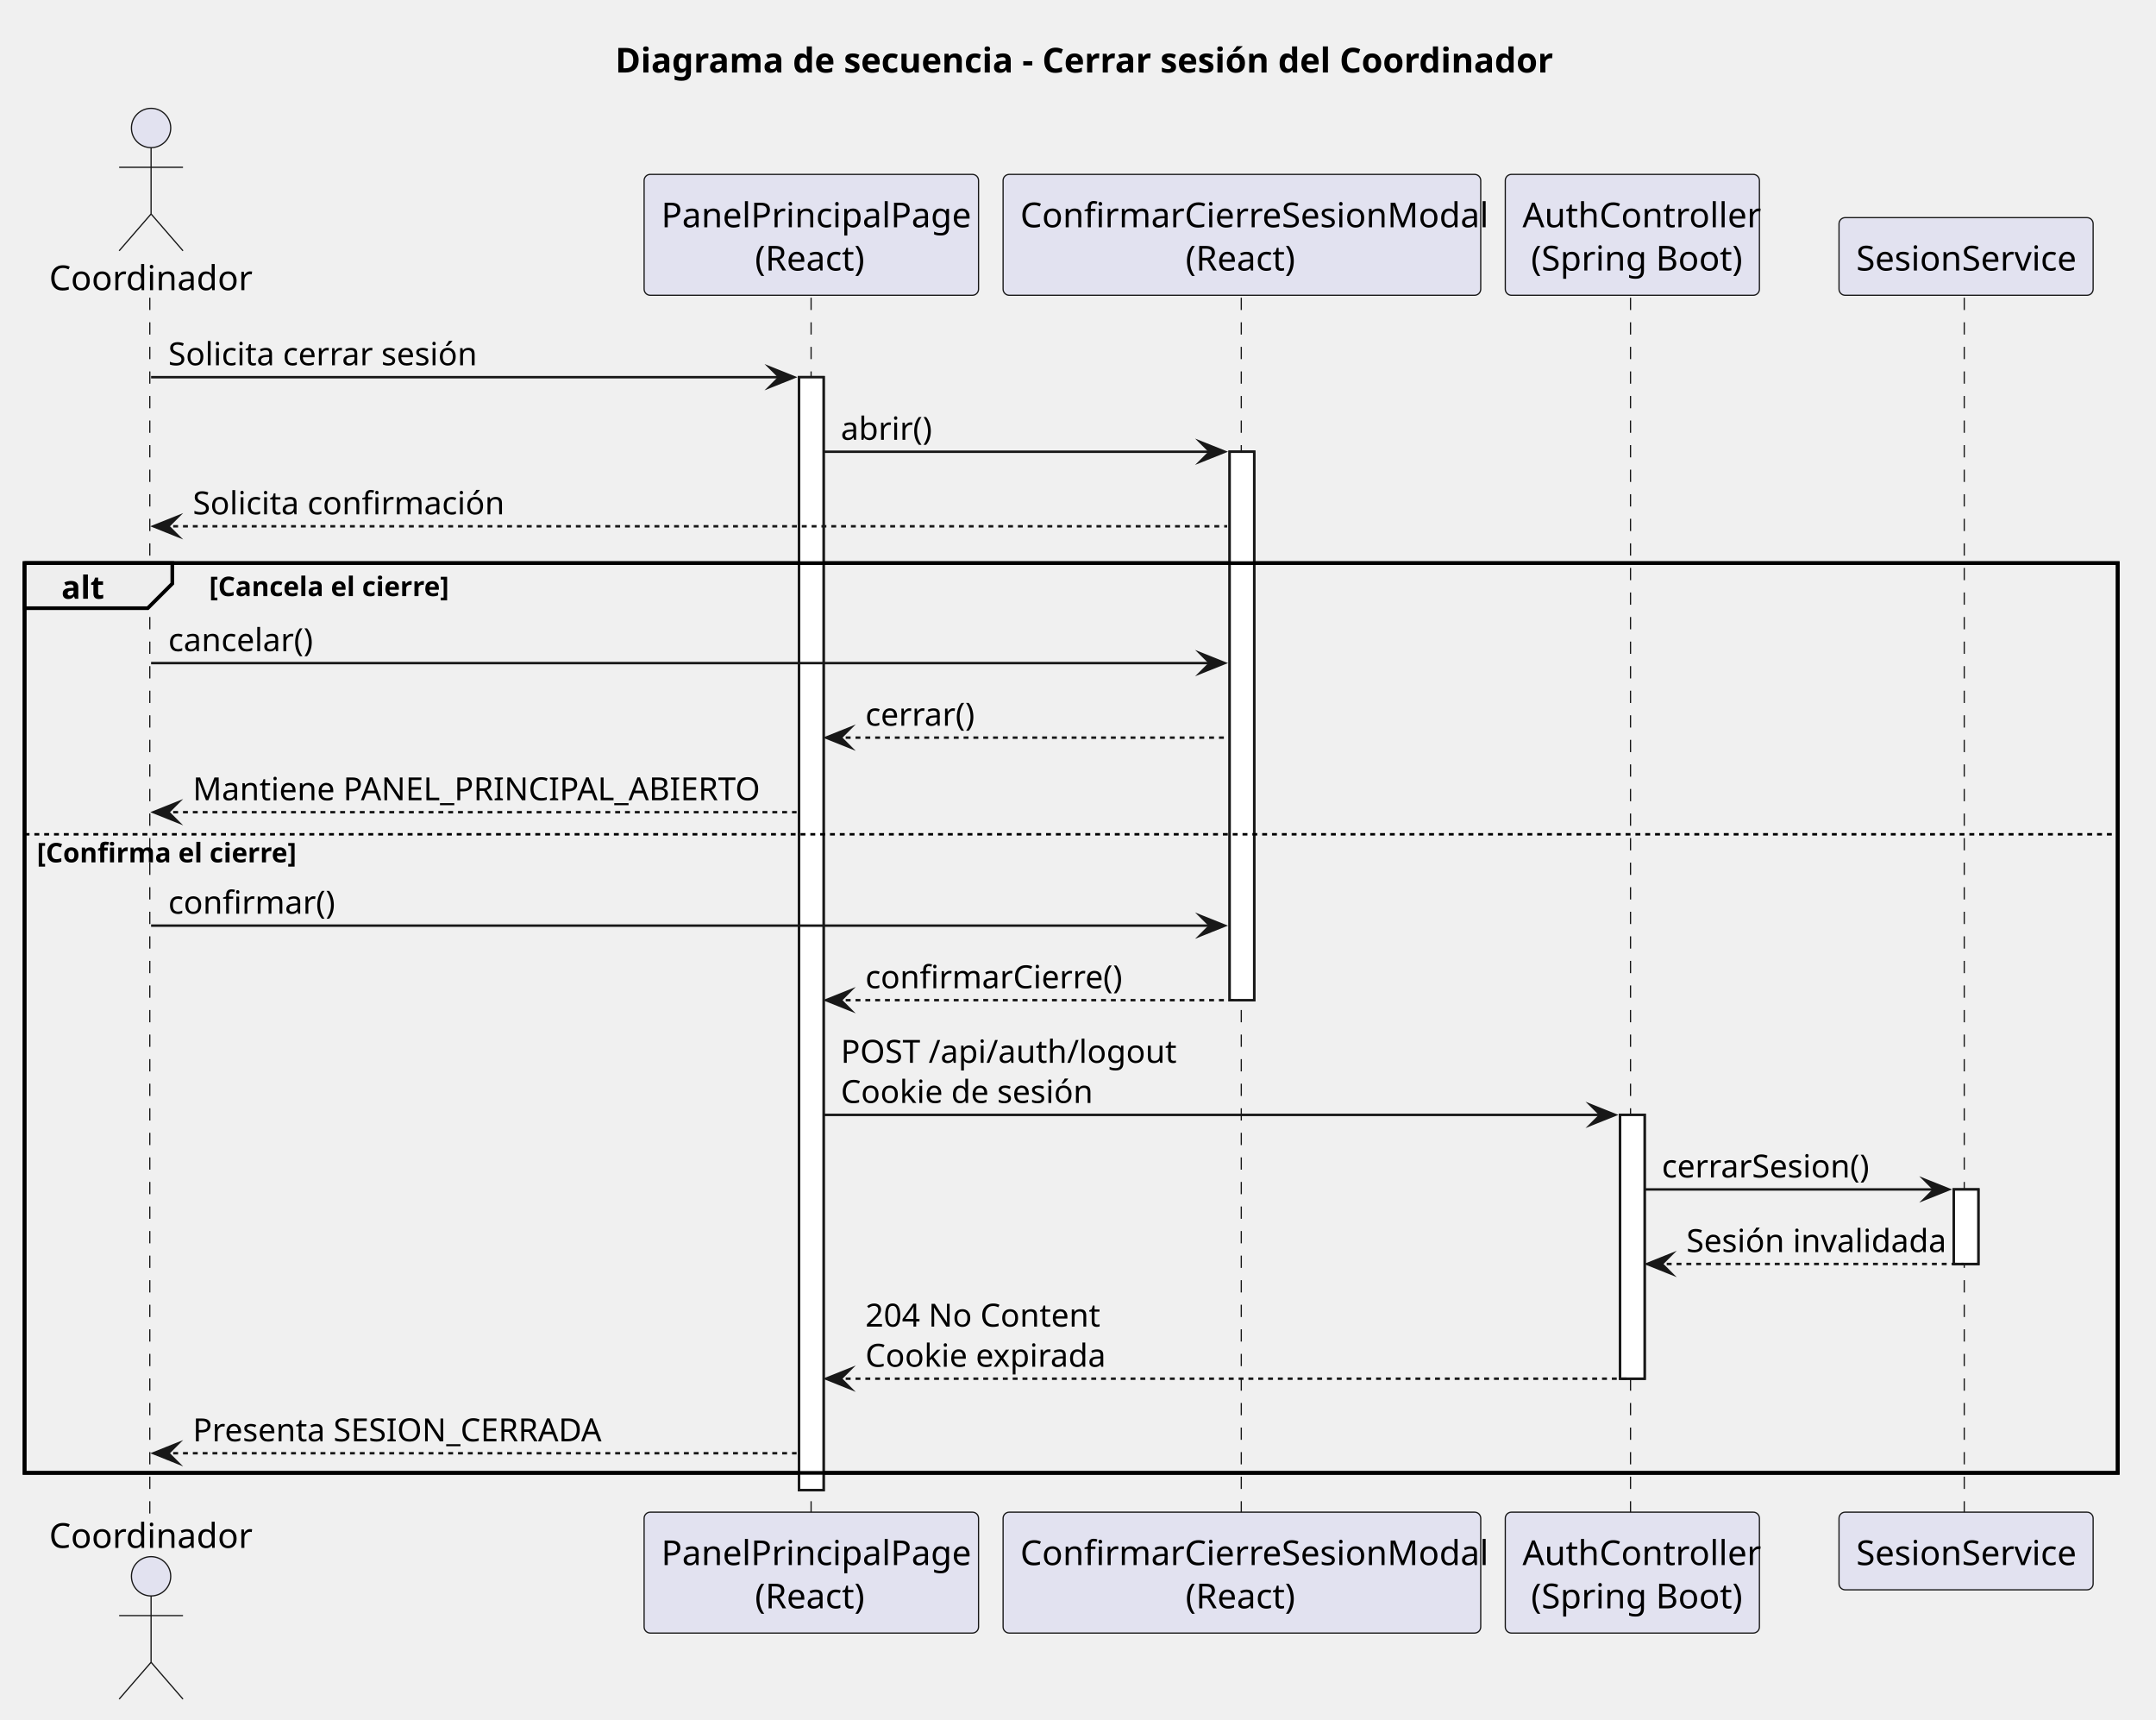
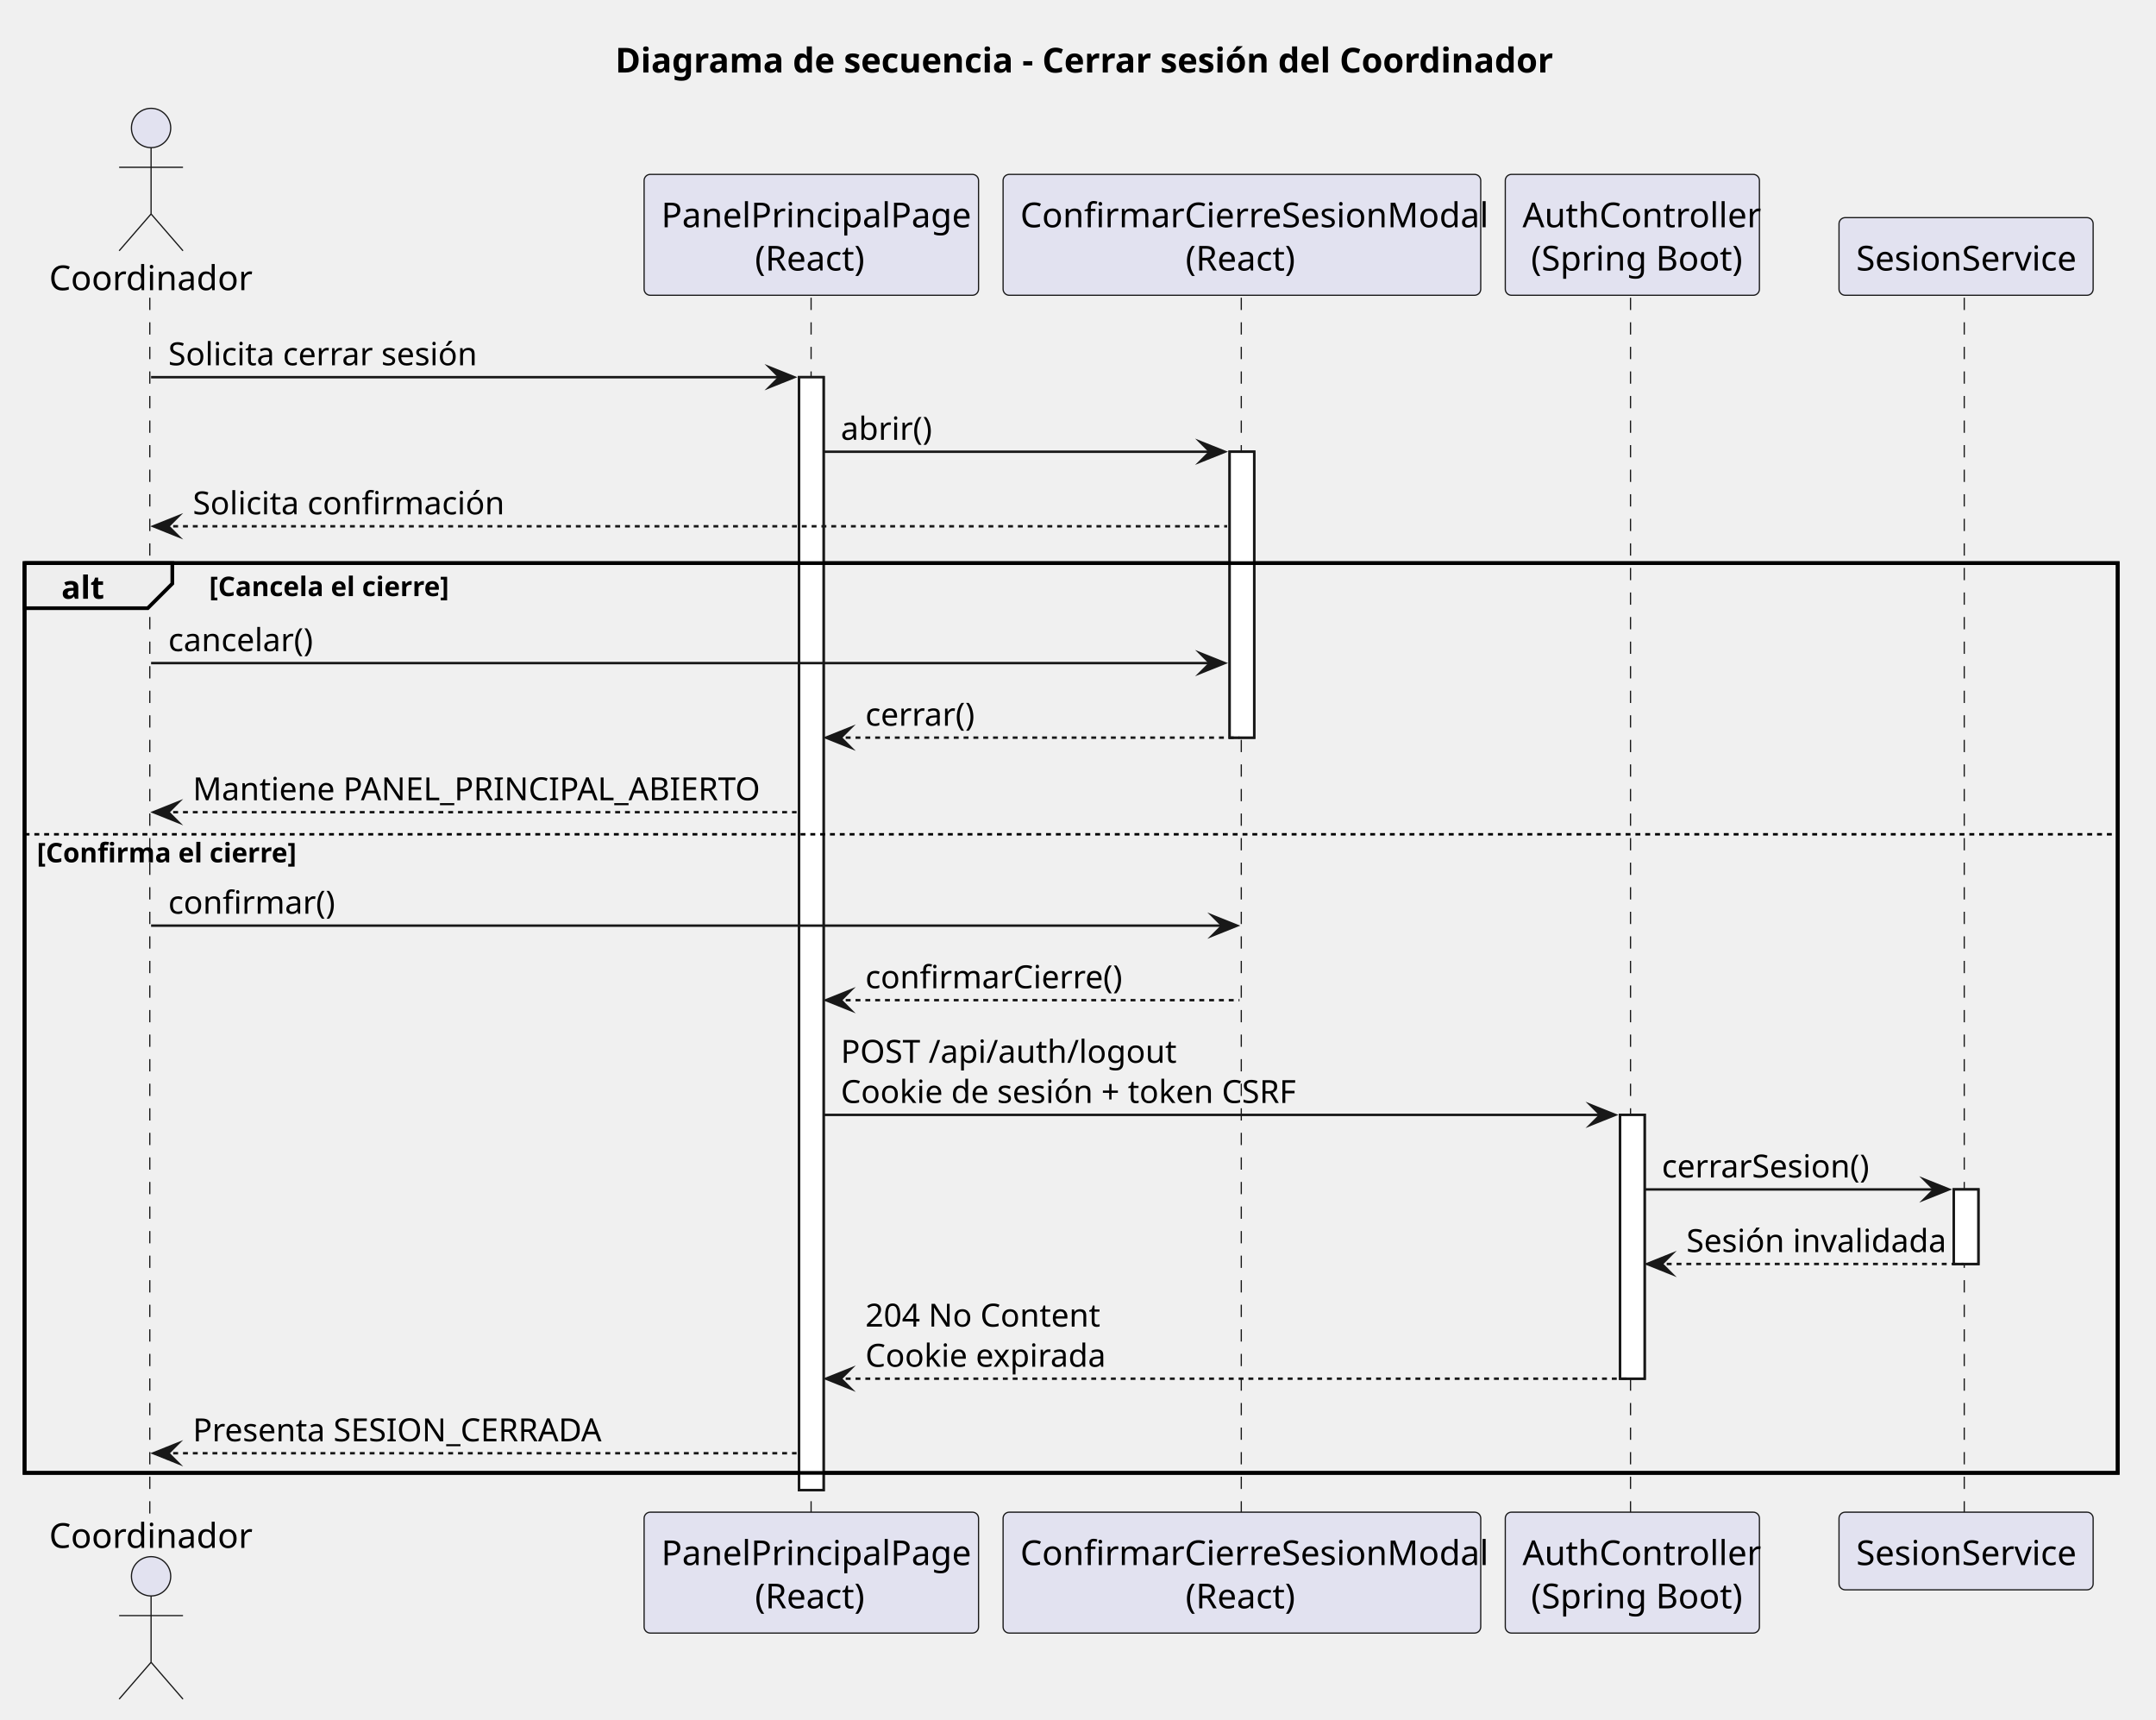
<svg xmlns="http://www.w3.org/2000/svg" contentStyleType="text/css" data-diagram-type="SEQUENCE" height="700px" preserveAspectRatio="none" style="width:878px;height:700px;background:#FFFFFF;" version="1.1" viewBox="0 0 878 700" width="878px" zoomAndPan="magnify">
  <defs />
  <g>
    <g class="title" data-source-line="1">
      <text fill="#000000" font-family="sans-serif" font-size="14" font-weight="700" lengthAdjust="spacing" textLength="370.344" x="250.529" y="29.533">Diagrama de secuencia - Cerrar sesión del Coordinador</text>
    </g>
    <g>
      <rect fill="#FFFFFF" height="453.109" style="stroke:#181818;stroke-width:1;" width="10" x="325.402" y="153.57" />
    </g>
    <g>
-       <rect fill="#FFFFFF" height="223.297" style="stroke:#181818;stroke-width:1;" width="10" x="500.753" y="183.922" />
+       <rect fill="#FFFFFF" height="116.406" style="stroke:#181818;stroke-width:1;" width="10" x="500.753" y="183.922" />
    </g>
    <g>
      <rect fill="#FFFFFF" height="107.406" style="stroke:#181818;stroke-width:1;" width="10" x="659.752" y="453.922" />
    </g>
    <g>
      <rect fill="#FFFFFF" height="30.352" style="stroke:#181818;stroke-width:1;" width="10" x="795.658" y="484.273" />
    </g>
    <rect fill="none" height="370.406" style="stroke:#000000;stroke-width:1.5;" width="852.402" x="10" y="229.273" />
    <g class="participant-lifeline" data-entity-uid="part1" data-qualified-name="Coordinador" data-source-line="3" id="part1-lifeline">
      <g>
        <rect fill="#000000" fill-opacity="0" height="495.461" width="8" x="57.524" y="121.219" />
        <line style="stroke:#181818;stroke-width:0.5;stroke-dasharray:5,5;" x1="61" x2="61" y1="121.219" y2="616.68" />
      </g>
    </g>
    <g class="participant-lifeline" data-entity-uid="part2" data-qualified-name="Frontend" data-source-line="4" id="part2-lifeline">
      <g>
        <rect fill="#000000" fill-opacity="0" height="495.461" width="8" x="326.402" y="121.219" />
        <line style="stroke:#181818;stroke-width:0.5;stroke-dasharray:5,5;" x1="330.306" x2="330.306" y1="121.219" y2="616.68" />
      </g>
    </g>
    <g class="participant-lifeline" data-entity-uid="part3" data-qualified-name="Modal" data-source-line="5" id="part3-lifeline">
      <g>
        <rect fill="#000000" fill-opacity="0" height="495.461" width="8" x="501.753" y="121.219" />
        <line style="stroke:#181818;stroke-width:0.5;stroke-dasharray:5,5;" x1="505.498" x2="505.498" y1="121.219" y2="616.68" />
      </g>
    </g>
    <g class="participant-lifeline" data-entity-uid="part4" data-qualified-name="Api" data-source-line="6" id="part4-lifeline">
      <g>
        <rect fill="#000000" fill-opacity="0" height="495.461" width="8" x="660.752" y="121.219" />
        <line style="stroke:#181818;stroke-width:0.5;stroke-dasharray:5,5;" x1="664.008" x2="664.008" y1="121.219" y2="616.68" />
      </g>
    </g>
    <g class="participant-lifeline" data-entity-uid="part5" data-qualified-name="Sesion" data-source-line="7" id="part5-lifeline">
      <g>
        <rect fill="#000000" fill-opacity="0" height="495.461" width="8" x="796.658" y="121.219" />
        <line style="stroke:#181818;stroke-width:0.5;stroke-dasharray:5,5;" x1="799.913" x2="799.913" y1="121.219" y2="616.68" />
      </g>
    </g>
    <g class="participant participant-head" data-entity-uid="part1" data-qualified-name="Coordinador" data-source-line="3" id="part1-head">
      <text fill="#000000" font-family="sans-serif" font-size="14" lengthAdjust="spacing" textLength="77.048" x="20" y="118.143">Coordinador</text>
      <ellipse cx="61.524" cy="52.109" fill="#E2E2F0" rx="8" ry="8" style="stroke:#181818;stroke-width:0.5;" />
      <path d="M61.524,60.109 L61.524,87.109 M48.524,68.109 L74.524,68.109 M61.524,87.109 L48.524,102.109 M61.524,87.109 L74.524,102.109" fill="none" style="stroke:#181818;stroke-width:0.5;" />
    </g>
    <g class="participant participant-tail" data-entity-uid="part1" data-qualified-name="Coordinador" data-source-line="3" id="part1-tail">
      <text fill="#000000" font-family="sans-serif" font-size="14" lengthAdjust="spacing" textLength="77.048" x="20" y="630.213">Coordinador</text>
      <ellipse cx="61.524" cy="641.789" fill="#E2E2F0" rx="8" ry="8" style="stroke:#181818;stroke-width:0.5;" />
      <path d="M61.524,649.789 L61.524,676.789 M48.524,657.789 L74.524,657.789 M61.524,676.789 L48.524,691.789 M61.524,676.789 L74.524,691.789" fill="none" style="stroke:#181818;stroke-width:0.5;" />
    </g>
    <g class="participant participant-head" data-entity-uid="part2" data-qualified-name="Frontend" data-source-line="4" id="part2-head">
      <rect fill="#E2E2F0" height="49.219" rx="2.5" ry="2.5" style="stroke:#181818;stroke-width:0.5;" width="136.192" x="262.306" y="71" />
      <text fill="#000000" font-family="sans-serif" font-size="14" lengthAdjust="spacing" textLength="122.192" x="269.306" y="92.533">PanelPrincipalPage</text>
      <text fill="#000000" font-family="sans-serif" font-size="14" lengthAdjust="spacing" textLength="45.897" x="307.454" y="110.143">(React)</text>
    </g>
    <g class="participant participant-tail" data-entity-uid="part2" data-qualified-name="Frontend" data-source-line="4" id="part2-tail">
      <rect fill="#E2E2F0" height="49.219" rx="2.5" ry="2.5" style="stroke:#181818;stroke-width:0.5;" width="136.192" x="262.306" y="615.68" />
      <text fill="#000000" font-family="sans-serif" font-size="14" lengthAdjust="spacing" textLength="122.192" x="269.306" y="637.213">PanelPrincipalPage</text>
      <text fill="#000000" font-family="sans-serif" font-size="14" lengthAdjust="spacing" textLength="45.897" x="307.454" y="654.822">(React)</text>
    </g>
    <g class="participant participant-head" data-entity-uid="part3" data-qualified-name="Modal" data-source-line="5" id="part3-head">
      <rect fill="#E2E2F0" height="49.219" rx="2.5" ry="2.5" style="stroke:#181818;stroke-width:0.5;" width="194.51" x="408.498" y="71" />
      <text fill="#000000" font-family="sans-serif" font-size="14" lengthAdjust="spacing" textLength="180.51" x="415.498" y="92.533">ConfirmarCierreSesionModal</text>
      <text fill="#000000" font-family="sans-serif" font-size="14" lengthAdjust="spacing" textLength="45.897" x="482.805" y="110.143">(React)</text>
    </g>
    <g class="participant participant-tail" data-entity-uid="part3" data-qualified-name="Modal" data-source-line="5" id="part3-tail">
      <rect fill="#E2E2F0" height="49.219" rx="2.5" ry="2.5" style="stroke:#181818;stroke-width:0.5;" width="194.51" x="408.498" y="615.68" />
      <text fill="#000000" font-family="sans-serif" font-size="14" lengthAdjust="spacing" textLength="180.51" x="415.498" y="637.213">ConfirmarCierreSesionModal</text>
      <text fill="#000000" font-family="sans-serif" font-size="14" lengthAdjust="spacing" textLength="45.897" x="482.805" y="654.822">(React)</text>
    </g>
    <g class="participant participant-head" data-entity-uid="part4" data-qualified-name="Api" data-source-line="6" id="part4-head">
      <rect fill="#E2E2F0" height="49.219" rx="2.5" ry="2.5" style="stroke:#181818;stroke-width:0.5;" width="103.489" x="613.008" y="71" />
      <text fill="#000000" font-family="sans-serif" font-size="14" lengthAdjust="spacing" textLength="89.489" x="620.008" y="92.533">AuthController</text>
      <text fill="#000000" font-family="sans-serif" font-size="14" lengthAdjust="spacing" textLength="82.482" x="623.511" y="110.143">(Spring Boot)</text>
    </g>
    <g class="participant participant-tail" data-entity-uid="part4" data-qualified-name="Api" data-source-line="6" id="part4-tail">
      <rect fill="#E2E2F0" height="49.219" rx="2.5" ry="2.5" style="stroke:#181818;stroke-width:0.5;" width="103.489" x="613.008" y="615.68" />
      <text fill="#000000" font-family="sans-serif" font-size="14" lengthAdjust="spacing" textLength="89.489" x="620.008" y="637.213">AuthController</text>
      <text fill="#000000" font-family="sans-serif" font-size="14" lengthAdjust="spacing" textLength="82.482" x="623.511" y="654.822">(Spring Boot)</text>
    </g>
    <g class="participant participant-head" data-entity-uid="part5" data-qualified-name="Sesion" data-source-line="7" id="part5-head">
      <rect fill="#E2E2F0" height="31.609" rx="2.5" ry="2.5" style="stroke:#181818;stroke-width:0.5;" width="103.489" x="748.913" y="88.609" />
      <text fill="#000000" font-family="sans-serif" font-size="14" lengthAdjust="spacing" textLength="89.489" x="755.913" y="110.143">SesionService</text>
    </g>
    <g class="participant participant-tail" data-entity-uid="part5" data-qualified-name="Sesion" data-source-line="7" id="part5-tail">
      <rect fill="#E2E2F0" height="31.609" rx="2.5" ry="2.5" style="stroke:#181818;stroke-width:0.5;" width="103.489" x="748.913" y="615.68" />
      <text fill="#000000" font-family="sans-serif" font-size="14" lengthAdjust="spacing" textLength="89.489" x="755.913" y="637.213">SesionService</text>
    </g>
    <g>
      <rect fill="#FFFFFF" height="453.109" style="stroke:#181818;stroke-width:1;" width="10" x="325.402" y="153.57" />
    </g>
    <g>
-       <rect fill="#FFFFFF" height="223.297" style="stroke:#181818;stroke-width:1;" width="10" x="500.753" y="183.922" />
+       <rect fill="#FFFFFF" height="116.406" style="stroke:#181818;stroke-width:1;" width="10" x="500.753" y="183.922" />
    </g>
    <g>
      <rect fill="#FFFFFF" height="107.406" style="stroke:#181818;stroke-width:1;" width="10" x="659.752" y="453.922" />
    </g>
    <g>
      <rect fill="#FFFFFF" height="30.352" style="stroke:#181818;stroke-width:1;" width="10" x="795.658" y="484.273" />
    </g>
    <g class="message" data-entity-1="part1" data-entity-2="part2" data-source-line="9" id="msg1">
      <polygon fill="#181818" points="313.402,149.57,323.402,153.57,313.402,157.57,317.402,153.57" style="stroke:#181818;stroke-width:1;stroke-linejoin:miter;stroke-miterlimit:10;" />
      <line style="stroke:#181818;stroke-width:1;" x1="61.524" x2="319.402" y1="153.57" y2="153.57" />
      <text fill="#000000" font-family="sans-serif" font-size="13" lengthAdjust="spacing" textLength="120.656" x="68.524" y="148.714">Solicita cerrar sesión</text>
    </g>
    <g class="message" data-entity-1="part2" data-entity-2="part3" data-source-line="11" id="msg2">
      <polygon fill="#181818" points="488.753,179.922,498.753,183.922,488.753,187.922,492.753,183.922" style="stroke:#181818;stroke-width:1;stroke-linejoin:miter;stroke-miterlimit:10;" />
      <line style="stroke:#181818;stroke-width:1;" x1="335.402" x2="494.753" y1="183.922" y2="183.922" />
      <text fill="#000000" font-family="sans-serif" font-size="13" lengthAdjust="spacing" textLength="34.665" x="342.402" y="179.065">abrir()</text>
    </g>
    <g class="message" data-entity-1="part3" data-entity-2="part1" data-source-line="13" id="msg3">
      <polygon fill="#181818" points="72.524,210.273,62.524,214.273,72.524,218.273,68.524,214.273" style="stroke:#181818;stroke-width:1;stroke-linejoin:miter;stroke-miterlimit:10;" />
      <line style="stroke:#181818;stroke-width:1;stroke-dasharray:2,2;" x1="66.524" x2="499.753" y1="214.273" y2="214.273" />
      <text fill="#000000" font-family="sans-serif" font-size="13" lengthAdjust="spacing" textLength="119.215" x="78.524" y="209.417">Solicita confirmación</text>
    </g>
    <path d="M10,229.273 L70.171,229.273 L70.171,237.625 L60.171,247.625 L10,247.625 L10,229.273" fill="#EEEEEE" style="stroke:#000000;stroke-width:1.5;" />
    <rect fill="none" height="370.406" style="stroke:#000000;stroke-width:1.5;" width="852.402" x="10" y="229.273" />
    <text fill="#000000" font-family="sans-serif" font-size="13" font-weight="700" lengthAdjust="spacing" textLength="15.171" x="25" y="243.769">alt</text>
    <text fill="#000000" font-family="sans-serif" font-size="11" font-weight="700" lengthAdjust="spacing" textLength="94.773" x="85.171" y="242.692">[Cancela el cierre]</text>
    <g class="message" data-entity-1="part1" data-entity-2="part3" data-source-line="16" id="msg4">
      <polygon fill="#181818" points="488.753,265.977,498.753,269.977,488.753,273.977,492.753,269.977" style="stroke:#181818;stroke-width:1;stroke-linejoin:miter;stroke-miterlimit:10;" />
      <line style="stroke:#181818;stroke-width:1;" x1="61.524" x2="494.753" y1="269.977" y2="269.977" />
      <text fill="#000000" font-family="sans-serif" font-size="13" lengthAdjust="spacing" textLength="57.795" x="68.524" y="265.12">cancelar()</text>
    </g>
    <g class="message" data-entity-1="part3" data-entity-2="part2" data-source-line="17" id="msg5">
      <polygon fill="#181818" points="346.402,296.328,336.402,300.328,346.402,304.328,342.402,300.328" style="stroke:#181818;stroke-width:1;stroke-linejoin:miter;stroke-miterlimit:10;" />
-       <line style="stroke:#181818;stroke-width:1;stroke-dasharray:2,2;" x1="340.402" x2="499.753" y1="300.328" y2="300.328" />
+       <line style="stroke:#181818;stroke-width:1;stroke-dasharray:2,2;" x1="340.402" x2="504.753" y1="300.328" y2="300.328" />
      <text fill="#000000" font-family="sans-serif" font-size="13" lengthAdjust="spacing" textLength="42.605" x="352.402" y="295.472">cerrar()</text>
    </g>
-     <g class="message" data-entity-1="part2" data-entity-2="part1" data-source-line="18" id="msg6">
+     <g class="message" data-entity-1="part2" data-entity-2="part1" data-source-line="19" id="msg6">
      <polygon fill="#181818" points="72.524,326.68,62.524,330.68,72.524,334.68,68.524,330.68" style="stroke:#181818;stroke-width:1;stroke-linejoin:miter;stroke-miterlimit:10;" />
      <line style="stroke:#181818;stroke-width:1;stroke-dasharray:2,2;" x1="66.524" x2="324.402" y1="330.68" y2="330.68" />
      <text fill="#000000" font-family="sans-serif" font-size="13" lengthAdjust="spacing" textLength="239.878" x="78.524" y="325.823">Mantiene PANEL_PRINCIPAL_ABIERTO</text>
    </g>
    <line style="stroke:#000000;stroke-width:1;stroke-dasharray:2,2;" x1="10" x2="862.402" y1="339.68" y2="339.68" />
    <text fill="#000000" font-family="sans-serif" font-size="11" font-weight="700" lengthAdjust="spacing" textLength="100.864" x="15" y="351.099">[Confirma el cierre]</text>
-     <g class="message" data-entity-1="part1" data-entity-2="part3" data-source-line="20" id="msg7">
-       <polygon fill="#181818" points="488.753,372.867,498.753,376.867,488.753,380.867,492.753,376.867" style="stroke:#181818;stroke-width:1;stroke-linejoin:miter;stroke-miterlimit:10;" />
-       <line style="stroke:#181818;stroke-width:1;" x1="61.524" x2="494.753" y1="376.867" y2="376.867" />
+     <g class="message" data-entity-1="part1" data-entity-2="part3" data-source-line="21" id="msg7">
+       <polygon fill="#181818" points="493.753,372.867,503.753,376.867,493.753,380.867,497.753,376.867" style="stroke:#181818;stroke-width:1;stroke-linejoin:miter;stroke-miterlimit:10;" />
+       <line style="stroke:#181818;stroke-width:1;" x1="61.524" x2="499.753" y1="376.867" y2="376.867" />
      <text fill="#000000" font-family="sans-serif" font-size="13" lengthAdjust="spacing" textLength="62.835" x="68.524" y="372.011">confirmar()</text>
    </g>
-     <g class="message" data-entity-1="part3" data-entity-2="part2" data-source-line="21" id="msg8">
+     <g class="message" data-entity-1="part3" data-entity-2="part2" data-source-line="22" id="msg8">
      <polygon fill="#181818" points="346.402,403.219,336.402,407.219,346.402,411.219,342.402,407.219" style="stroke:#181818;stroke-width:1;stroke-linejoin:miter;stroke-miterlimit:10;" />
      <line style="stroke:#181818;stroke-width:1;stroke-dasharray:2,2;" x1="340.402" x2="504.753" y1="407.219" y2="407.219" />
      <text fill="#000000" font-family="sans-serif" font-size="13" lengthAdjust="spacing" textLength="98.23" x="352.402" y="402.362">confirmarCierre()</text>
    </g>
-     <g class="message" data-entity-1="part2" data-entity-2="part4" data-source-line="23" id="msg9">
+     <g class="message" data-entity-1="part2" data-entity-2="part4" data-source-line="24" id="msg9">
      <polygon fill="#181818" points="647.752,449.922,657.752,453.922,647.752,457.922,651.752,453.922" style="stroke:#181818;stroke-width:1;stroke-linejoin:miter;stroke-miterlimit:10;" />
      <line style="stroke:#181818;stroke-width:1;" x1="335.402" x2="653.752" y1="453.922" y2="453.922" />
      <text fill="#000000" font-family="sans-serif" font-size="13" lengthAdjust="spacing" textLength="127.912" x="342.402" y="432.714">POST /api/auth/logout</text>
-       <text fill="#000000" font-family="sans-serif" font-size="13" lengthAdjust="spacing" textLength="99.728" x="342.402" y="449.065">Cookie de sesión</text>
+       <text fill="#000000" font-family="sans-serif" font-size="13" lengthAdjust="spacing" textLength="185.345" x="342.402" y="449.065">Cookie de sesión + token CSRF</text>
    </g>
-     <g class="message" data-entity-1="part4" data-entity-2="part5" data-source-line="25" id="msg10">
+     <g class="message" data-entity-1="part4" data-entity-2="part5" data-source-line="26" id="msg10">
      <polygon fill="#181818" points="783.658,480.273,793.658,484.273,783.658,488.273,787.658,484.273" style="stroke:#181818;stroke-width:1;stroke-linejoin:miter;stroke-miterlimit:10;" />
      <line style="stroke:#181818;stroke-width:1;" x1="669.752" x2="789.658" y1="484.273" y2="484.273" />
      <text fill="#000000" font-family="sans-serif" font-size="13" lengthAdjust="spacing" textLength="82.355" x="676.752" y="479.417">cerrarSesion()</text>
    </g>
-     <g class="message" data-entity-1="part5" data-entity-2="part4" data-source-line="27" id="msg11">
+     <g class="message" data-entity-1="part5" data-entity-2="part4" data-source-line="28" id="msg11">
      <polygon fill="#181818" points="680.752,510.625,670.752,514.625,680.752,518.625,676.752,514.625" style="stroke:#181818;stroke-width:1;stroke-linejoin:miter;stroke-miterlimit:10;" />
      <line style="stroke:#181818;stroke-width:1;stroke-dasharray:2,2;" x1="674.752" x2="799.658" y1="514.625" y2="514.625" />
      <text fill="#000000" font-family="sans-serif" font-size="13" lengthAdjust="spacing" textLength="101.905" x="686.752" y="509.769">Sesión invalidada</text>
    </g>
-     <g class="message" data-entity-1="part4" data-entity-2="part2" data-source-line="29" id="msg12">
+     <g class="message" data-entity-1="part4" data-entity-2="part2" data-source-line="30" id="msg12">
      <polygon fill="#181818" points="346.402,557.328,336.402,561.328,346.402,565.328,342.402,561.328" style="stroke:#181818;stroke-width:1;stroke-linejoin:miter;stroke-miterlimit:10;" />
      <line style="stroke:#181818;stroke-width:1;stroke-dasharray:2,2;" x1="340.402" x2="663.752" y1="561.328" y2="561.328" />
      <text fill="#000000" font-family="sans-serif" font-size="13" lengthAdjust="spacing" textLength="91.064" x="352.402" y="540.12">204 No Content</text>
      <text fill="#000000" font-family="sans-serif" font-size="13" lengthAdjust="spacing" textLength="93.945" x="352.402" y="556.472">Cookie expirada</text>
    </g>
-     <g class="message" data-entity-1="part2" data-entity-2="part1" data-source-line="31" id="msg13">
+     <g class="message" data-entity-1="part2" data-entity-2="part1" data-source-line="32" id="msg13">
      <polygon fill="#181818" points="72.524,587.68,62.524,591.68,72.524,595.68,68.524,591.68" style="stroke:#181818;stroke-width:1;stroke-linejoin:miter;stroke-miterlimit:10;" />
      <line style="stroke:#181818;stroke-width:1;stroke-dasharray:2,2;" x1="66.524" x2="324.402" y1="591.68" y2="591.68" />
      <text fill="#000000" font-family="sans-serif" font-size="13" lengthAdjust="spacing" textLength="175.564" x="78.524" y="586.823">Presenta SESION_CERRADA</text>
    </g>
  </g>
</svg>
